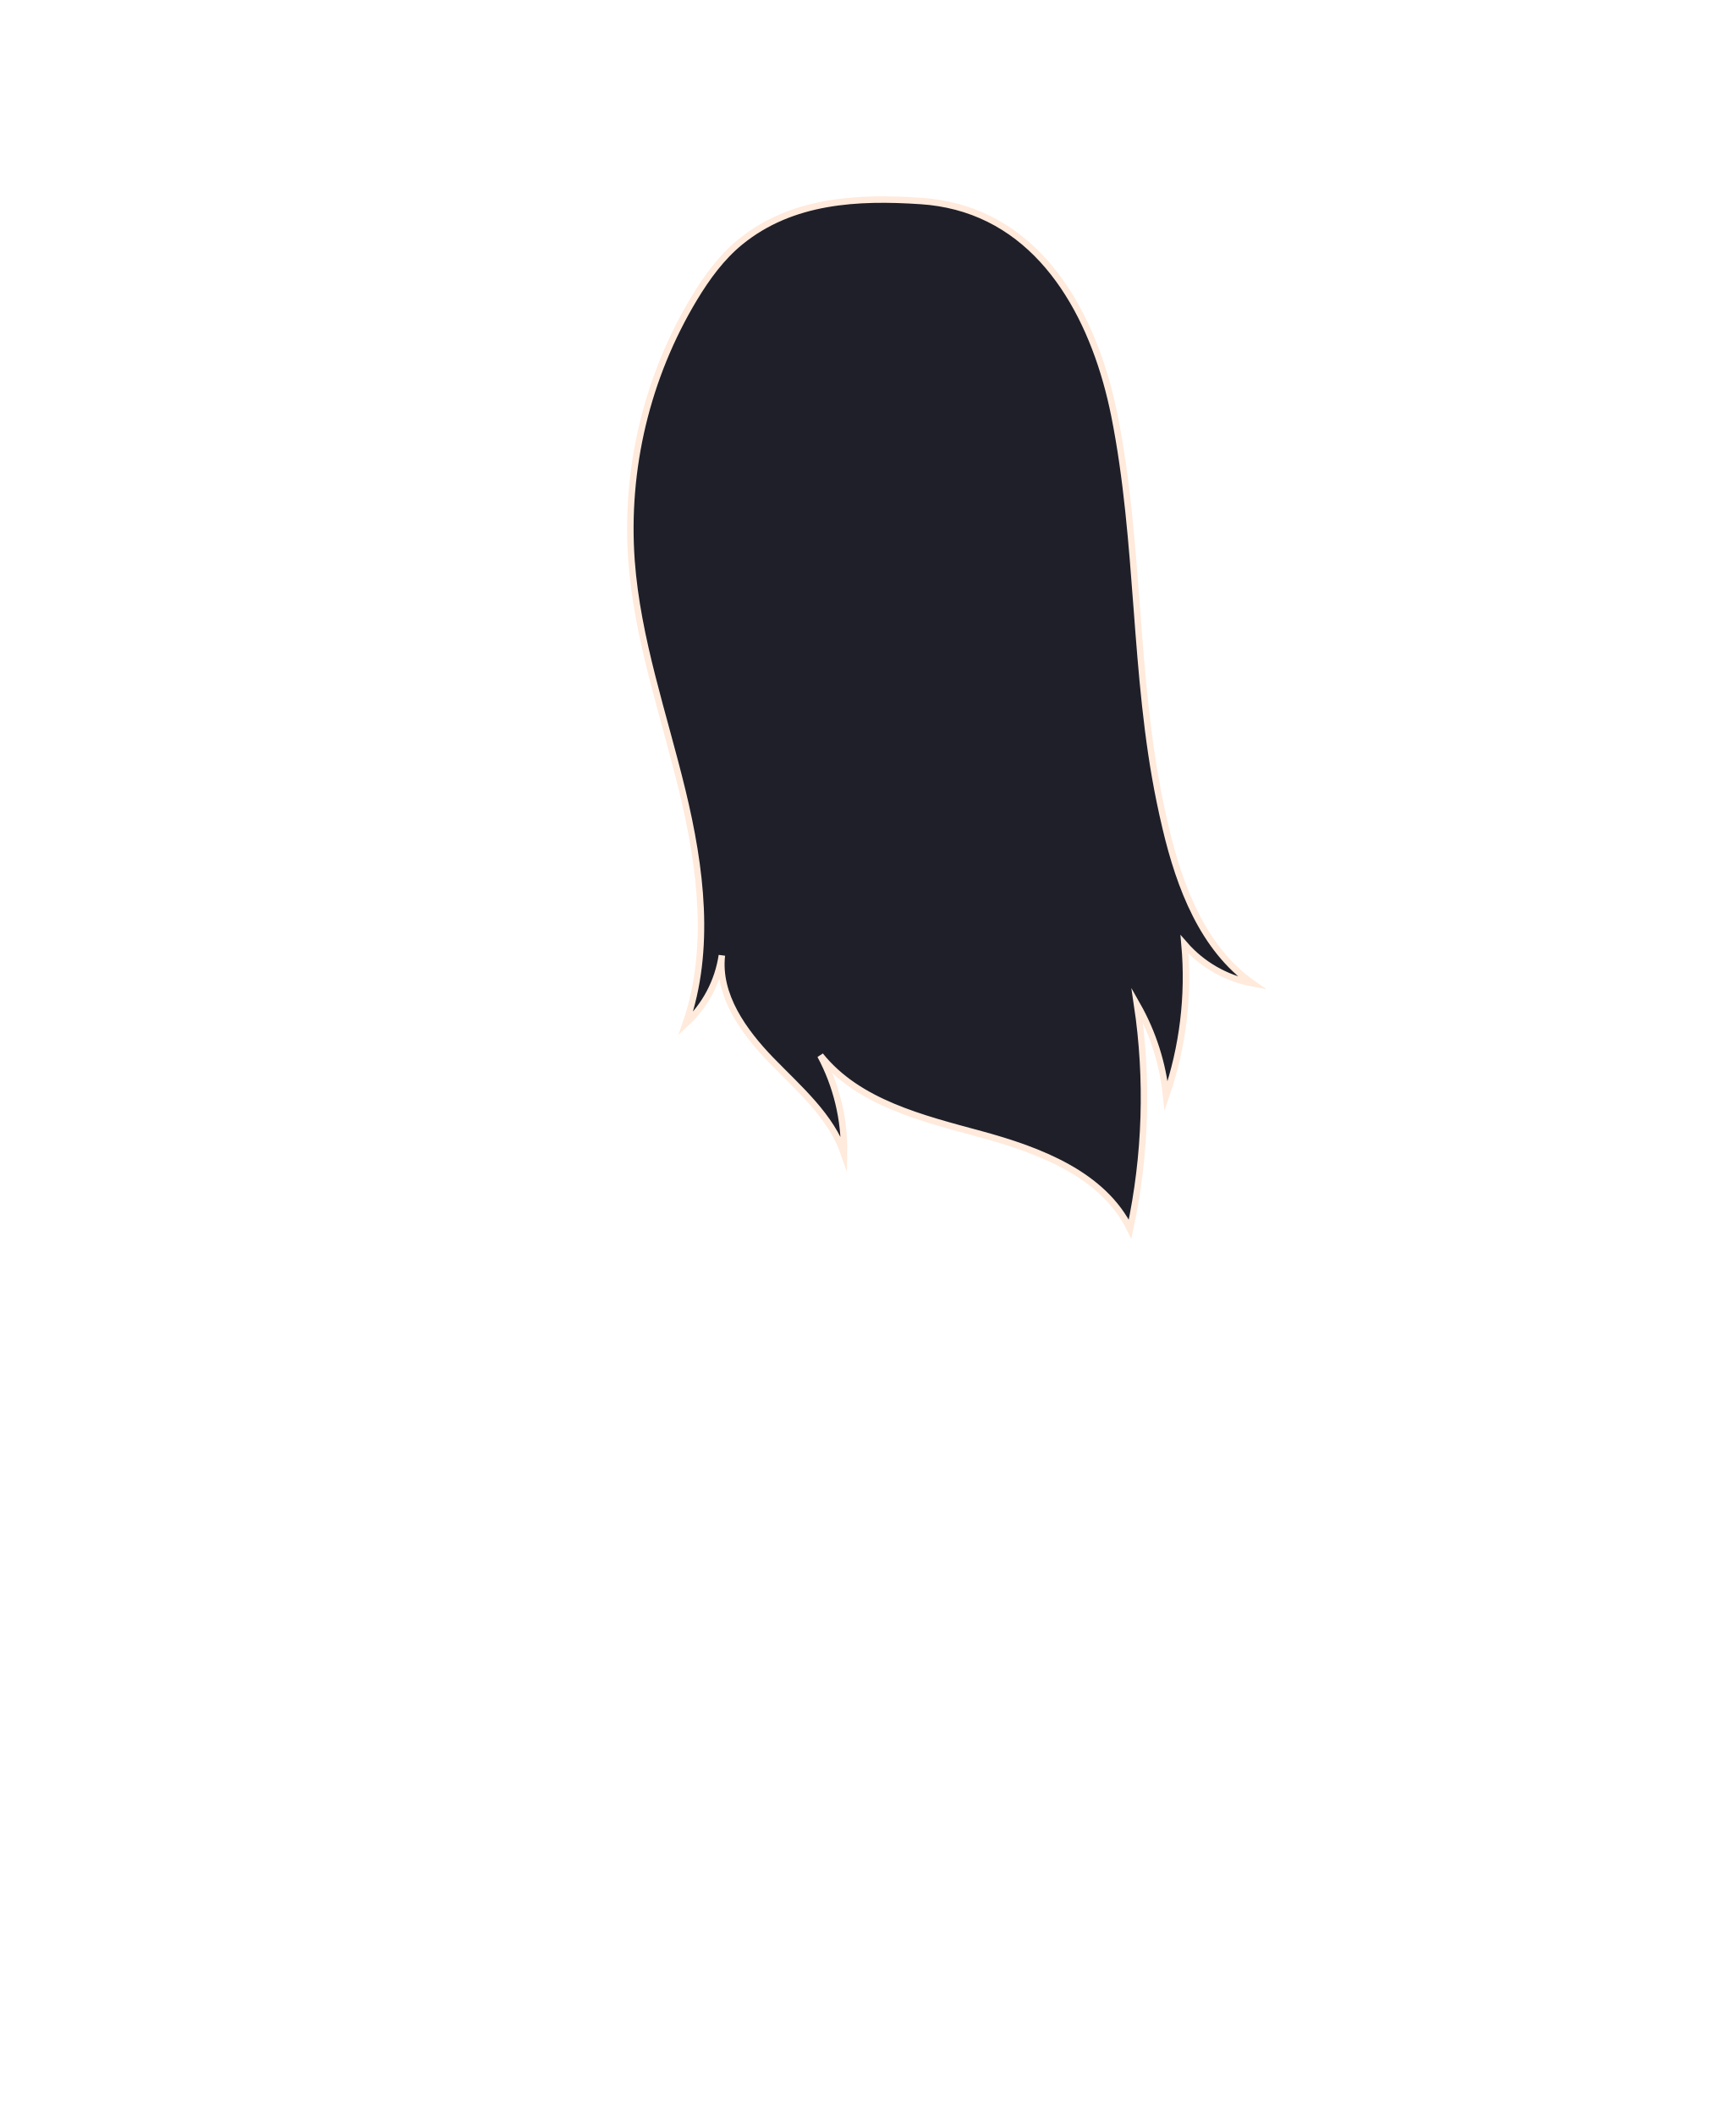
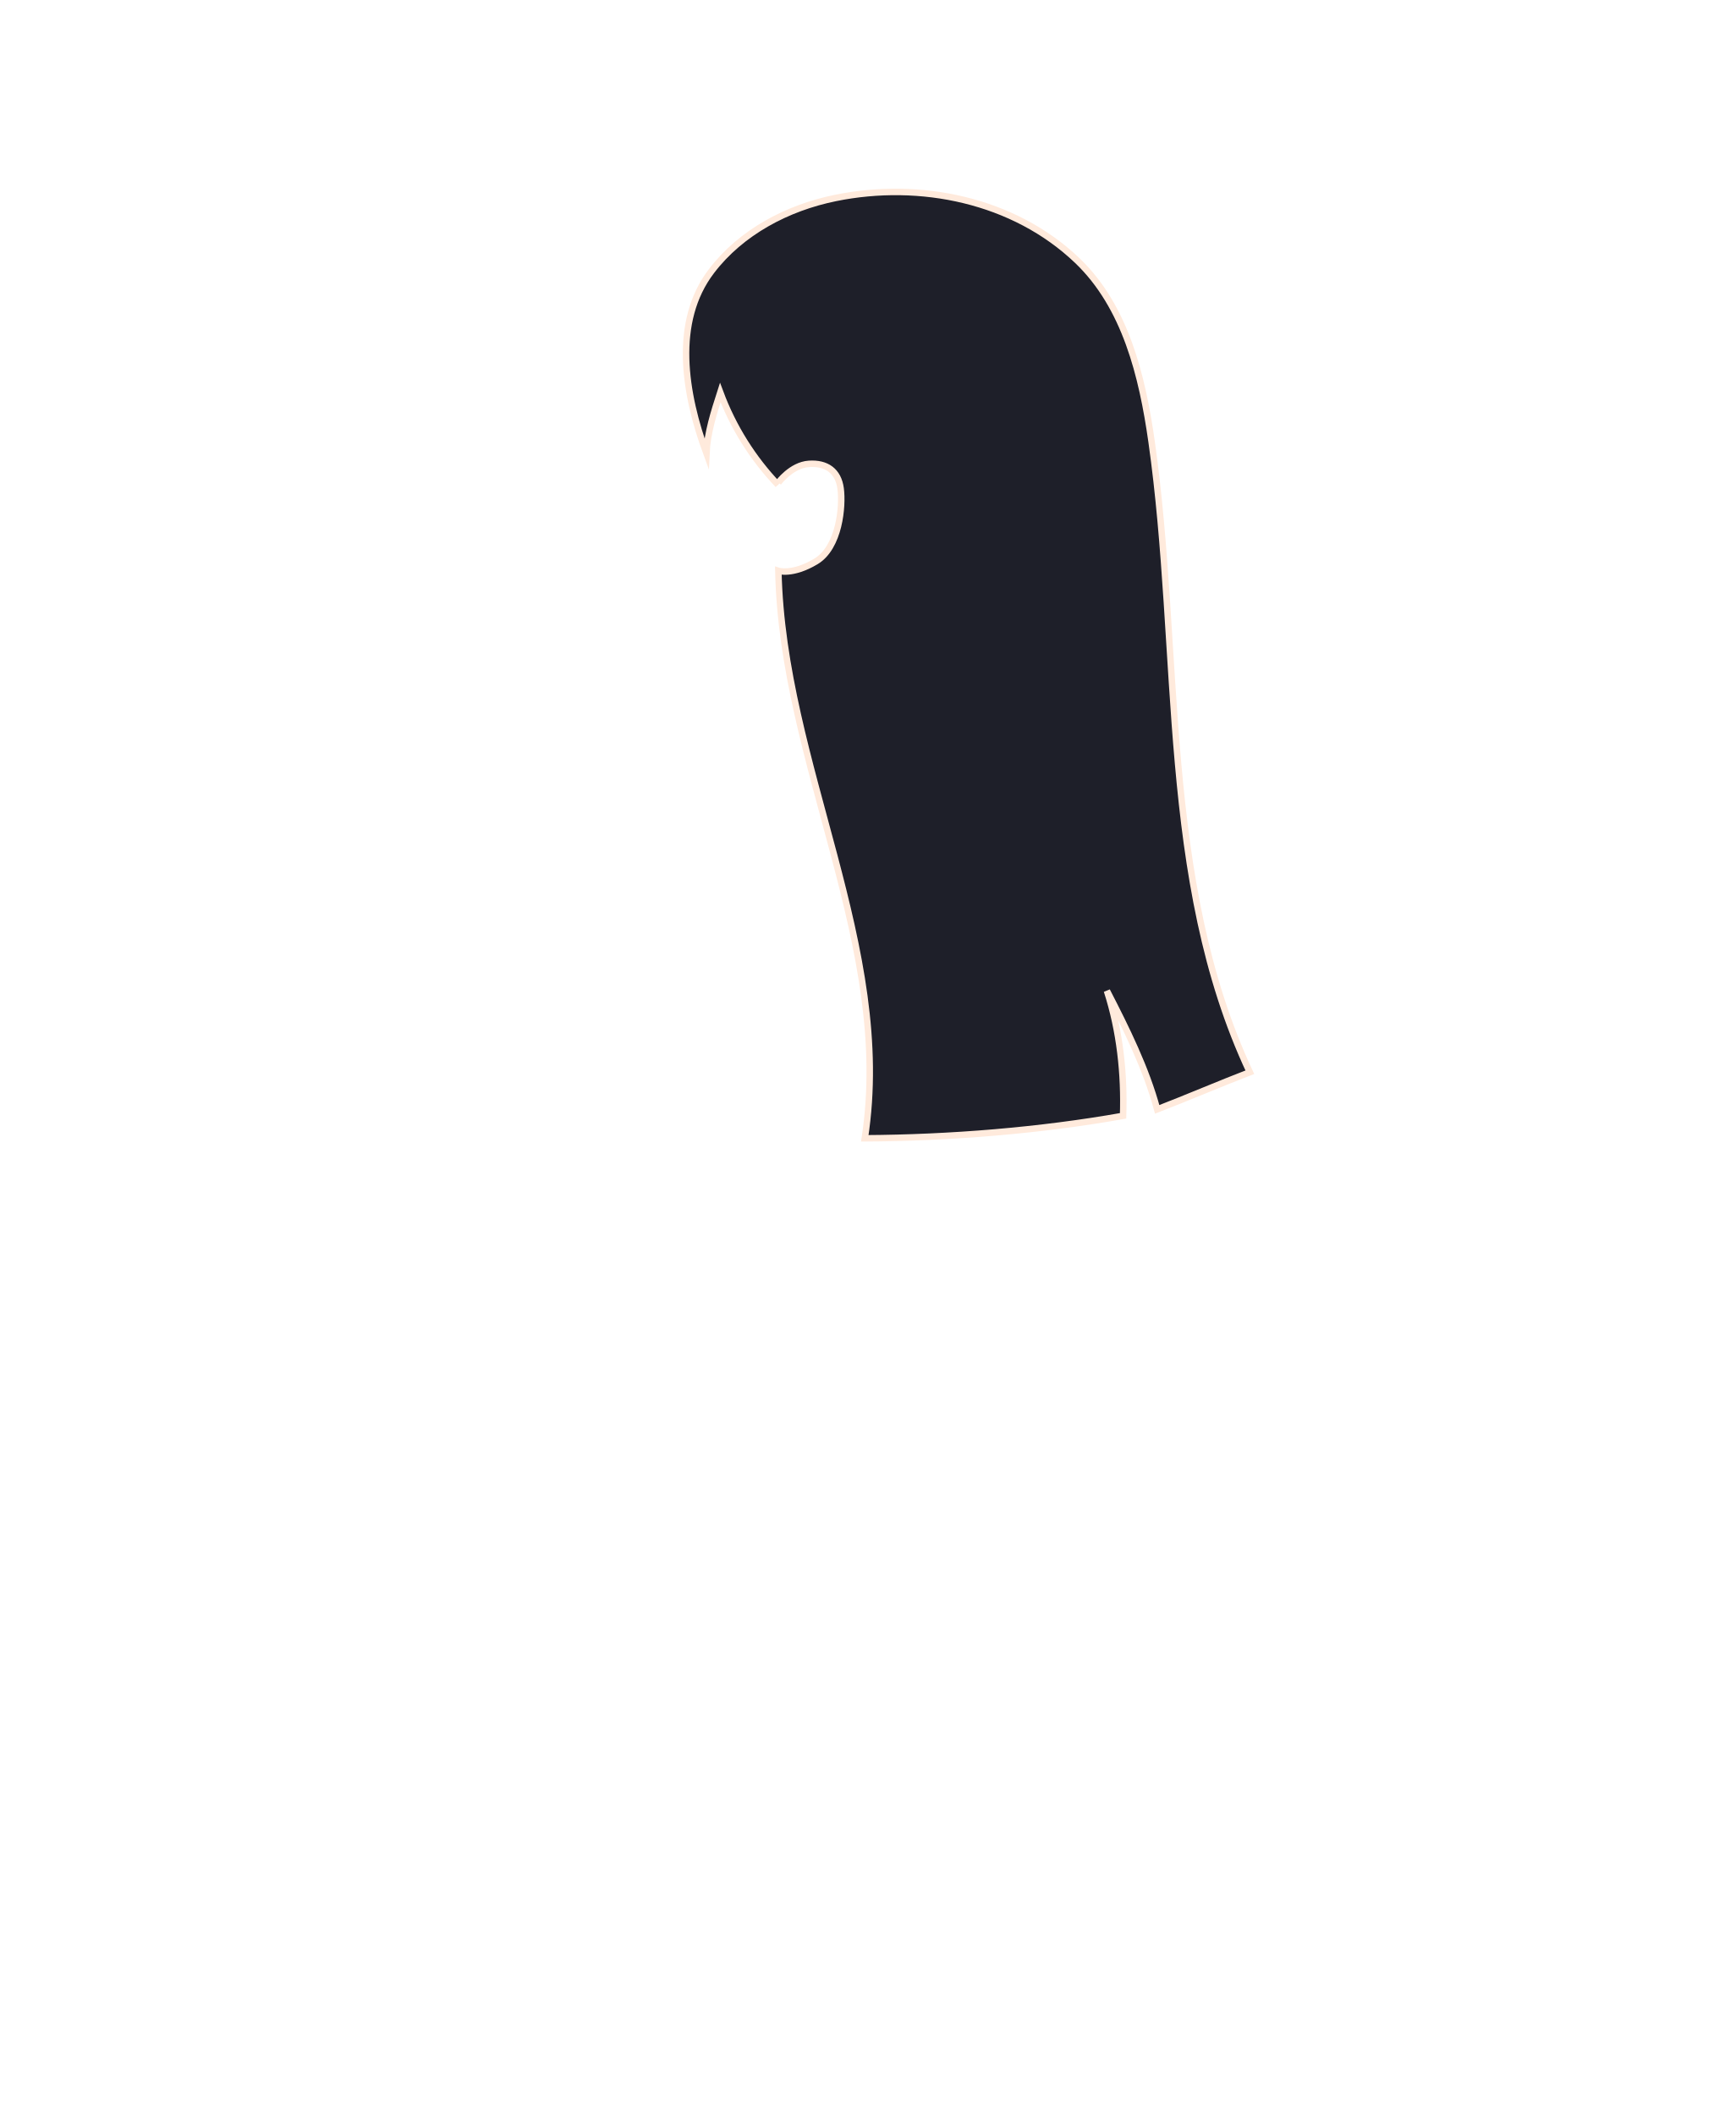
<svg xmlns="http://www.w3.org/2000/svg" width="805.26" height="981.51" viewBox="0 0 805.26 981.51">
-   <path d="M443.79,95.92a86.76,86.76,0,0,0-16.39-2.64c-29.35-2-59.91-.5-83.84,19-8.76,7.14-15.51,16.44-21.36,26.11a207.52,207.52,0,0,0-29.14,121.76c2.69,36.44,15,71.37,23.6,106.88s13.48,73.54,1.53,108.07A54.25,54.25,0,0,0,335,443.35c-2.11,18.4,10,35.3,22.87,48.59s27.8,25.92,33.82,43.43a92.63,92.63,0,0,0-11-45.56c17.64,22,47.39,29.19,74.6,36.59s56.79,18.63,69.14,44a291.46,291.46,0,0,0,3.26-104.14,107.79,107.79,0,0,1,13.47,42.29,169.6,169.6,0,0,0,8.54-70.29,55.35,55.35,0,0,0,31.49,18.06c-23-16.2-33.73-44.65-40.22-72q-1.46-6.15-2.73-12.34c-12.18-59.13-9.27-120-21.08-179.16C508.7,150.59,486.89,107.27,443.79,95.92Z" fill="#1e1f29" stroke="#ffeadc" stroke-miterlimit="10" stroke-width="3" />
+   <path d="M361.21,224s6-8.18,14.18-8.73,13.63,3.27,14.72,11.45-.55,27.27-11.45,33.81-17.45,4.37-17.45,4.37c1.89,90.05,53.82,174.33,40.11,263.36,39.3-.21,81.18-3.55,119.87-10.43.66-19.41-1.51-39.51-7.5-58,9,17.45,18.23,36.05,23.32,55,13.36-5.15,29.61-12.1,43-17.24-41.88-89.27-31.72-195-45.6-292.65-4.34-30.54-12.15-62.67-34.45-84C470.43,92.74,427,83.92,387.8,91.86c-22.33,4.53-43.81,15.83-57.62,33.94-18,23.57-12.59,56.76-2.36,84.58.42-9.54,3.51-19.13,6.43-28.22A125.82,125.82,0,0,0,361.06,225" fill="#1e1f29" stroke="#ffeadc" stroke-miterlimit="10" stroke-width="3" />
</svg>
